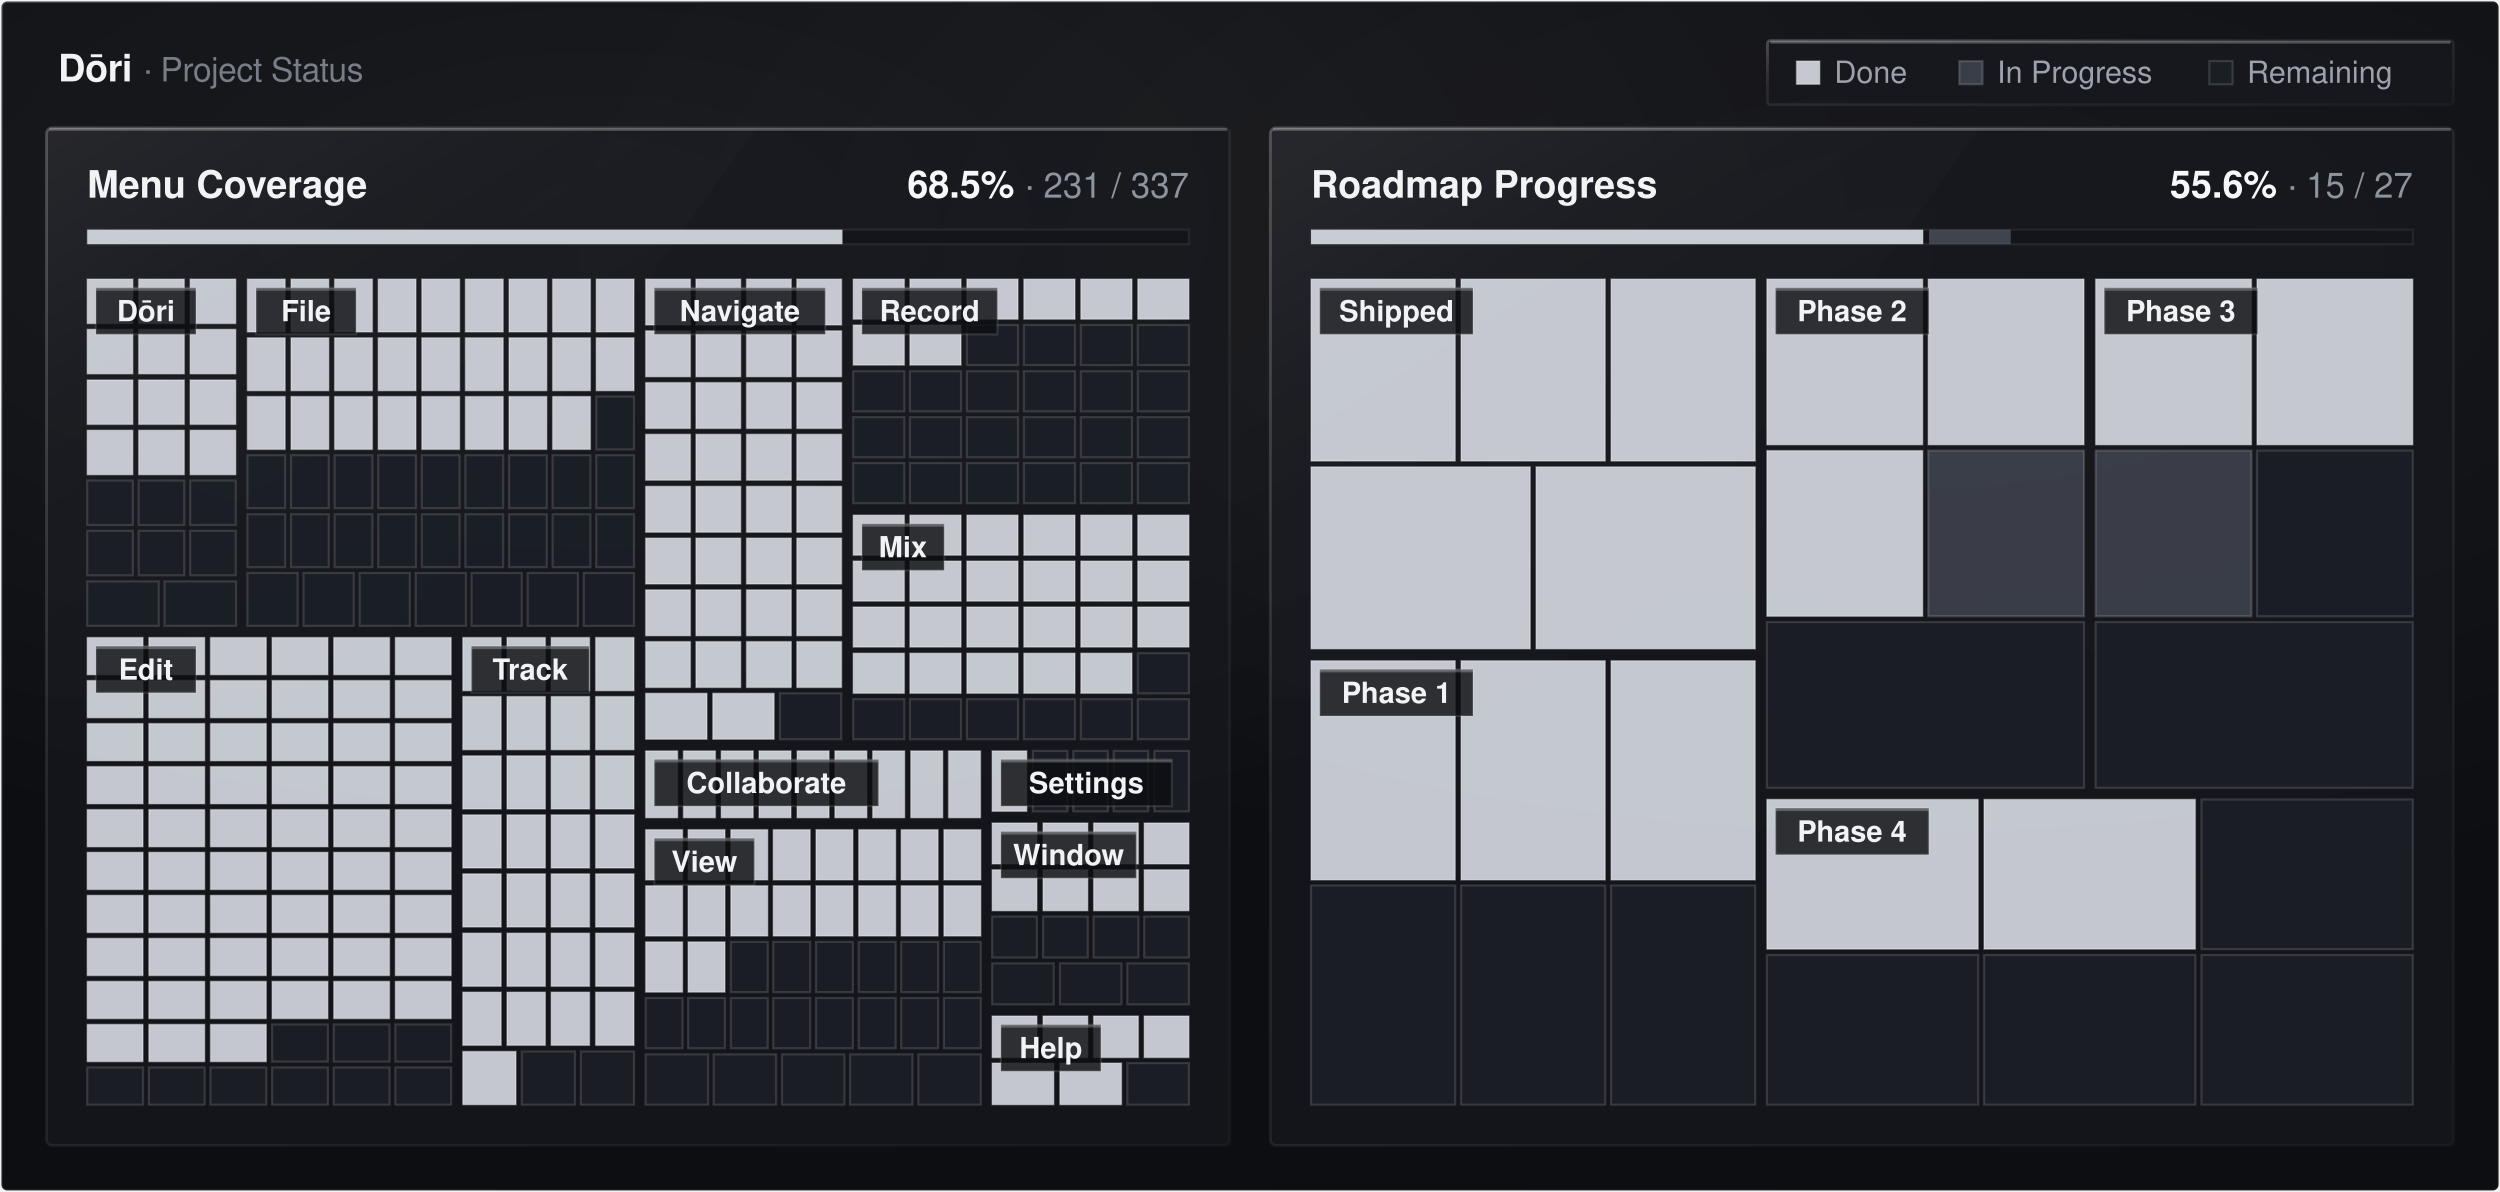
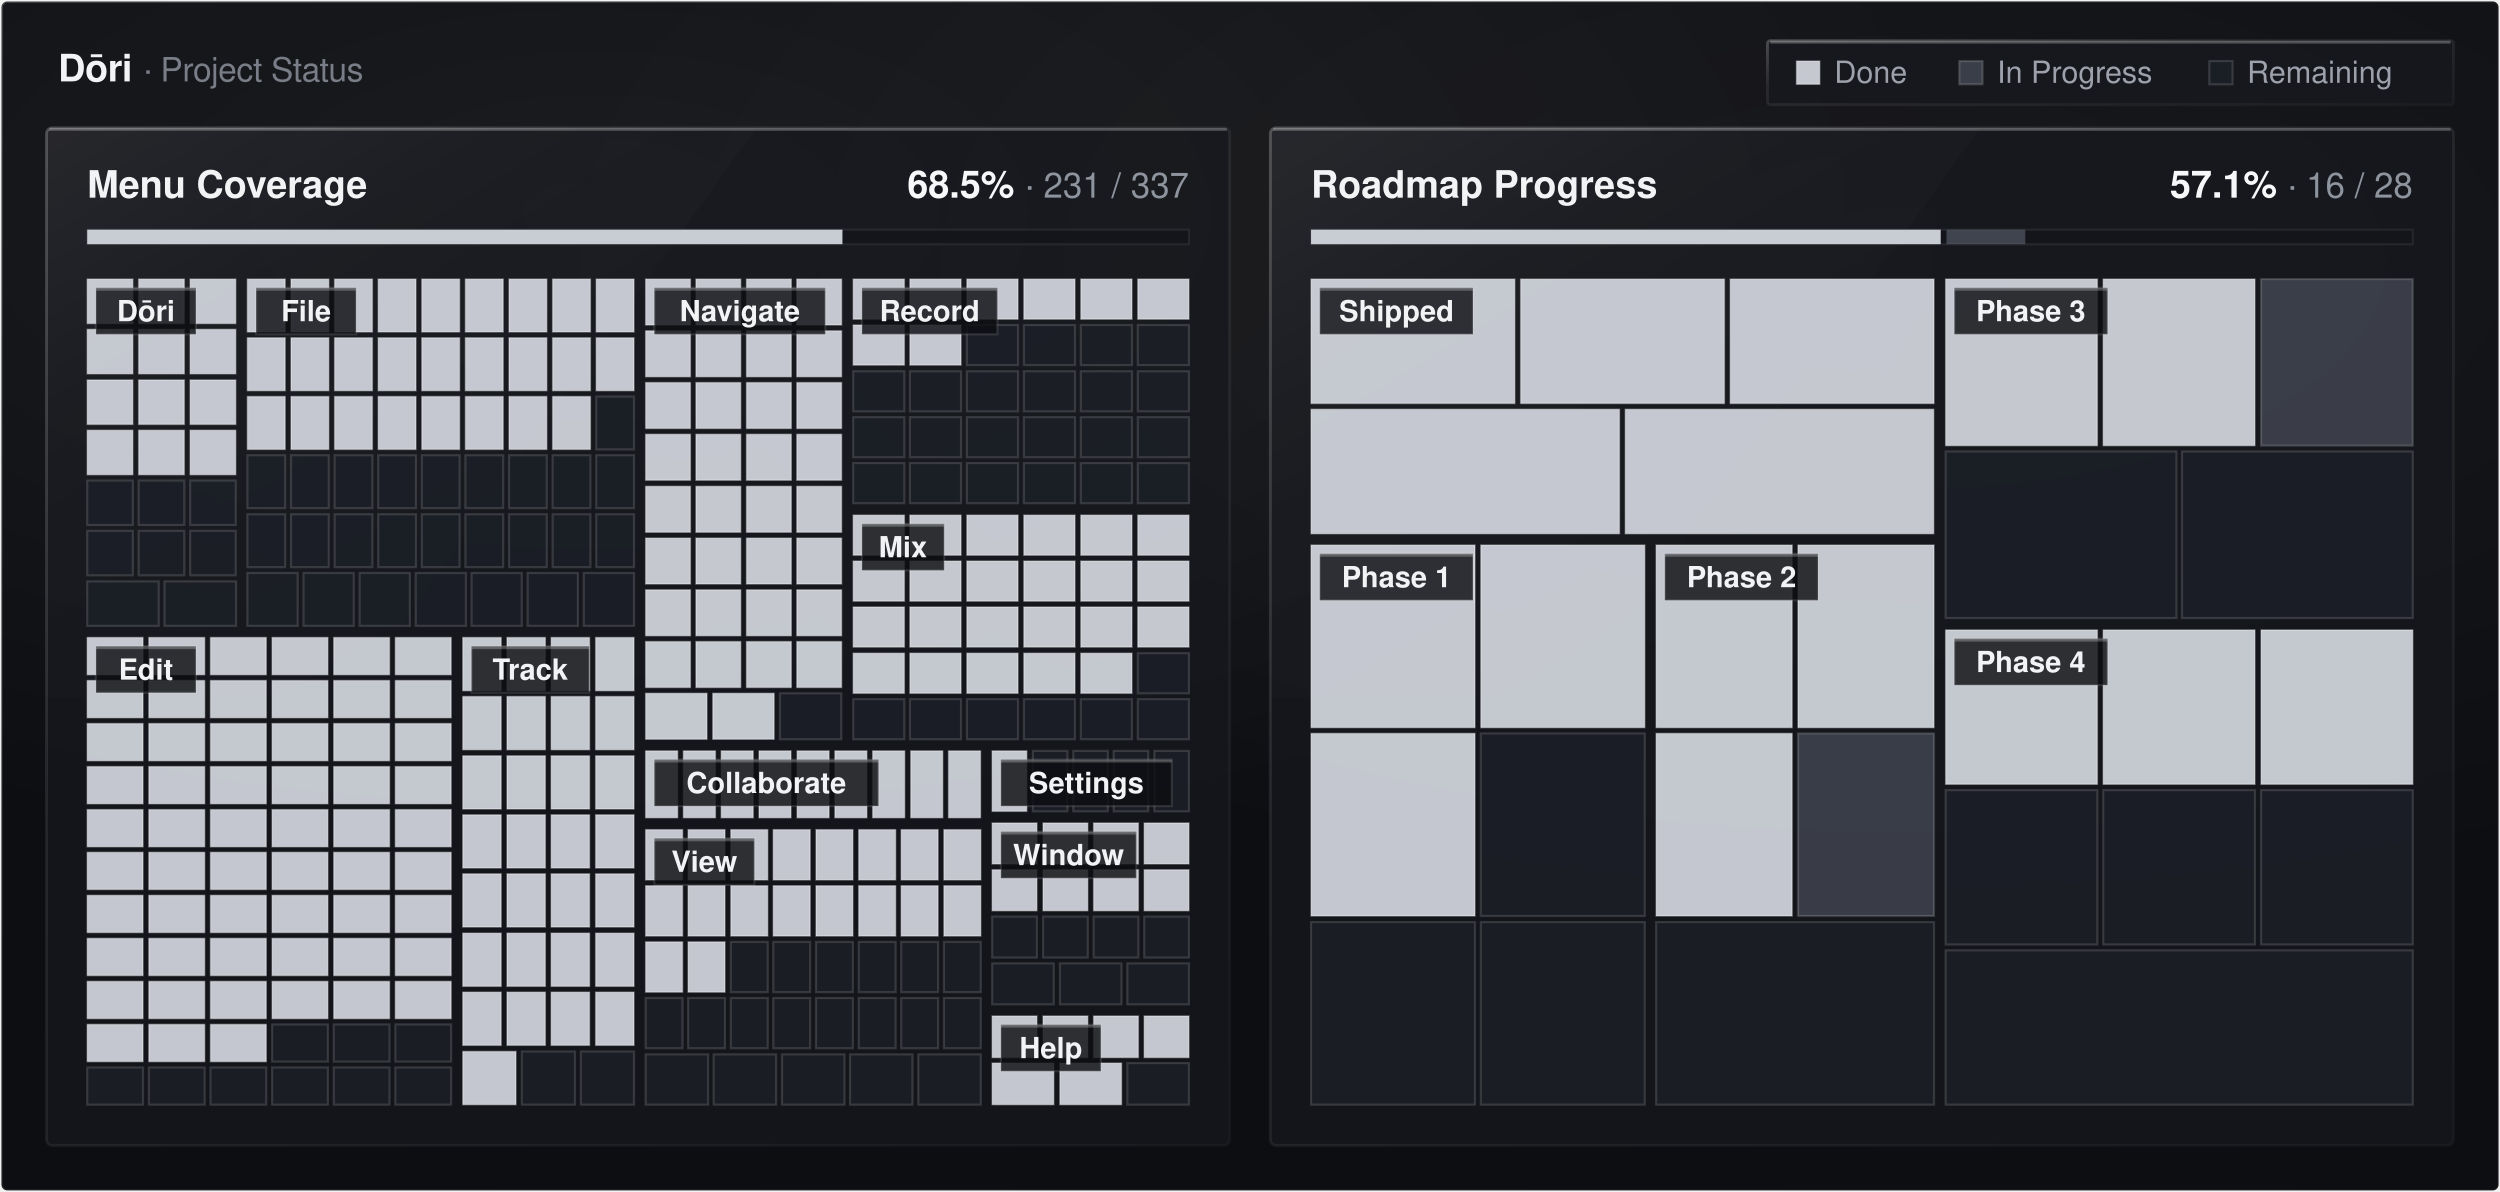
- <svg xmlns="http://www.w3.org/2000/svg" viewBox="0 0 860 410" width="860" height="410" role="img" aria-label="Dōri Project Status: Menu Coverage 68.5% (231/337) and Roadmap Progress 55.6% (15/27)">
+ <svg xmlns="http://www.w3.org/2000/svg" viewBox="0 0 860 410" width="860" height="410" role="img" aria-label="Dōri Project Status: Menu Coverage 68.5% (231/337) and Roadmap Progress 57.1% (16/28)">
  <defs>
    <radialGradient id="ambientGlowLeft" cx="0.24" cy="0.18" r="0.55">
      <stop offset="0%" stop-color="#FFFFFF" stop-opacity="0.06" />
      <stop offset="100%" stop-color="#FFFFFF" stop-opacity="0" />
    </radialGradient>
    <radialGradient id="ambientGlowRight" cx="0.76" cy="0.22" r="0.55">
      <stop offset="0%" stop-color="#FFFFFF" stop-opacity="0.045" />
      <stop offset="100%" stop-color="#FFFFFF" stop-opacity="0" />
    </radialGradient>
    <linearGradient id="glassStroke" x1="0" y1="0" x2="1" y2="1">
      <stop offset="0%" stop-color="#FFFFFF" stop-opacity="0.22" />
      <stop offset="35%" stop-color="#FFFFFF" stop-opacity="0.08" />
      <stop offset="100%" stop-color="#FFFFFF" stop-opacity="0.03" />
    </linearGradient>
    <linearGradient id="glassSheen" x1="0" y1="0" x2="0.65" y2="0.85">
      <stop offset="0%" stop-color="#FFFFFF" stop-opacity="0.065" />
      <stop offset="45%" stop-color="#FFFFFF" stop-opacity="0.015" />
      <stop offset="100%" stop-color="#FFFFFF" stop-opacity="0" />
    </linearGradient>
    <clipPath id="leftPanelClip">
      <rect x="16" y="44" width="407" height="350" rx="2" />
    </clipPath>
    <clipPath id="rightPanelClip">
      <rect x="437" y="44" width="407" height="350" rx="2" />
    </clipPath>
  </defs>
  <style>
    text {
      font-family: -apple-system, BlinkMacSystemFont, "Segoe UI", Helvetica, Arial, sans-serif;
    }
    .brand {
      fill: #F2F3F5;
      font-size: 13px;
      font-weight: 700;
      letter-spacing: -0.01em;
    }
    .brand-sub {
      fill: #787D87;
      font-size: 11.5px;
      font-weight: 500;
    }
    .legend-bar {
      fill: #181A20;
      fill-opacity: 0.68;
      stroke: url(#glassStroke);
      stroke-width: 1;
    }
    .legend-text {
      fill: #9CA1AB;
      font-size: 10.5px;
      font-weight: 500;
    }
    .glass-panel {
      fill: #181A20;
      fill-opacity: 0.65;
      stroke: url(#glassStroke);
      stroke-width: 1;
    }
    .glass-rim-line {
      stroke: #FFFFFF;
      stroke-opacity: 0.24;
      stroke-width: 1;
    }
    .panel-title {
      fill: #F2F3F5;
      font-size: 13px;
      font-weight: 700;
    }
    .stat-pct {
      fill: #F7F8FA;
      font-size: 13px;
      font-weight: 700;
      font-variant-numeric: tabular-nums;
    }
    .stat-frac {
      fill: #8E949E;
      font-size: 12px;
      font-weight: 500;
      font-variant-numeric: tabular-nums;
    }
    .tile-done {
      fill: #DCE0E7;
      fill-opacity: 0.88;
      stroke: #FFFFFF;
      stroke-opacity: 0.35;
      stroke-width: 0.5;
    }
    .tile-prog {
      fill: #6C7483;
      fill-opacity: 0.42;
      stroke: #FFFFFF;
      stroke-opacity: 0.16;
      stroke-width: 0.75;
    }
    .tile-rem {
      fill: #1C2029;
      fill-opacity: 0.72;
      stroke: #FFFFFF;
      stroke-opacity: 0.14;
      stroke-width: 0.75;
    }
    .cat-tag {
      fill: #0D0E12;
      fill-opacity: 0.82;
      stroke: #FFFFFF;
      stroke-opacity: 0.12;
      stroke-width: 0.75;
    }
    .cat-label {
      fill: #F2F3F5;
      font-size: 10px;
      font-weight: 600;
    }
  </style>
  <rect x="0.5" y="0.5" width="859" height="409" rx="2" fill="#0D0E12" stroke="url(#glassStroke)" stroke-width="1" />
  <rect x="1" y="1" width="858" height="408" fill="url(#ambientGlowLeft)" />
  <rect x="1" y="1" width="858" height="408" fill="url(#ambientGlowRight)" />
  <text x="20" y="28" class="brand">Dōri <tspan class="brand-sub">· Project Status</tspan>
  </text>
  <g transform="translate(608, 14)">
    <rect x="0" y="0" width="236" height="22" rx="1" class="legend-bar" />
    <line x1="1" y1="0.5" x2="235" y2="0.5" class="glass-rim-line" />
    <rect x="10" y="7" width="8" height="8" class="tile-done" />
    <text x="23" y="14.5" class="legend-text">Done</text>
    <rect x="66" y="7" width="8" height="8" class="tile-prog" />
    <text x="79" y="14.5" class="legend-text">In Progress</text>
    <rect x="152" y="7" width="8" height="8" class="tile-rem" />
    <text x="165" y="14.5" class="legend-text">Remaining</text>
  </g>
  <rect x="16" y="44" width="407" height="350" rx="2" class="glass-panel" />
  <polygon points="16,44 260,44 120,240 16,240" fill="url(#glassSheen)" clip-path="url(#leftPanelClip)" />
  <line x1="17" y1="44.5" x2="422" y2="44.5" class="glass-rim-line" />
  <text x="30" y="68" class="panel-title">Menu Coverage</text>
  <text x="409" y="68" text-anchor="end">
    <tspan class="stat-pct">68.5%</tspan>
    <tspan class="stat-frac"> · 231 / 337</tspan>
  </text>
  <rect x="30" y="79" width="379" height="5" fill="#13151A" fill-opacity="0.8" stroke="#FFFFFF" stroke-opacity="0.07" stroke-width="0.75" />
  <rect x="30" y="79" width="259.8" height="5" fill="#DCE0E7" fill-opacity="0.9" />
  <rect x="291.8" y="79" width="0.0" height="5" fill="#6C7483" fill-opacity="0.5" />
  <g id="menu-treemap">
    <g>
      <rect x="30.0" y="96.0" width="15.7" height="15.3" class="tile-done" />
      <rect x="47.7" y="96.0" width="15.7" height="15.3" class="tile-done" />
      <rect x="65.4" y="96.0" width="15.7" height="15.3" class="tile-done" />
      <rect x="30.0" y="113.3" width="15.7" height="15.3" class="tile-done" />
      <rect x="47.7" y="113.3" width="15.7" height="15.3" class="tile-done" />
      <rect x="65.4" y="113.3" width="15.7" height="15.3" class="tile-done" />
      <rect x="30.0" y="130.7" width="15.7" height="15.3" class="tile-done" />
      <rect x="47.7" y="130.7" width="15.7" height="15.3" class="tile-done" />
      <rect x="65.4" y="130.7" width="15.7" height="15.3" class="tile-done" />
      <rect x="30.0" y="148.0" width="15.7" height="15.3" class="tile-done" />
      <rect x="47.7" y="148.0" width="15.7" height="15.3" class="tile-done" />
      <rect x="65.4" y="148.0" width="15.7" height="15.3" class="tile-done" />
      <rect x="30.0" y="165.3" width="15.7" height="15.3" class="tile-rem" />
      <rect x="47.7" y="165.3" width="15.7" height="15.3" class="tile-rem" />
      <rect x="65.4" y="165.3" width="15.7" height="15.3" class="tile-rem" />
      <rect x="30.0" y="182.6" width="15.7" height="15.3" class="tile-rem" />
      <rect x="47.7" y="182.6" width="15.7" height="15.3" class="tile-rem" />
      <rect x="65.4" y="182.6" width="15.7" height="15.3" class="tile-rem" />
      <rect x="30.0" y="200.0" width="24.6" height="15.3" class="tile-rem" />
      <rect x="56.6" y="200.0" width="24.6" height="15.3" class="tile-rem" />
      <rect x="33" y="99" width="34.4" height="16" class="cat-tag" />
      <line x1="33" y1="99.5" x2="67.4" y2="99.5" class="glass-rim-line" />
      <text x="50.2" y="110.5" text-anchor="middle" class="cat-label">Dōri</text>
    </g>
    <g>
      <rect x="85.1" y="96.0" width="13.0" height="18.2" class="tile-done" />
      <rect x="100.1" y="96.0" width="13.0" height="18.2" class="tile-done" />
      <rect x="115.1" y="96.0" width="13.0" height="18.2" class="tile-done" />
      <rect x="130.1" y="96.0" width="13.0" height="18.2" class="tile-done" />
      <rect x="145.1" y="96.0" width="13.0" height="18.2" class="tile-done" />
      <rect x="160.1" y="96.0" width="13.0" height="18.2" class="tile-done" />
      <rect x="175.1" y="96.0" width="13.0" height="18.2" class="tile-done" />
      <rect x="190.1" y="96.0" width="13.0" height="18.2" class="tile-done" />
      <rect x="205.1" y="96.0" width="13.0" height="18.2" class="tile-done" />
      <rect x="85.1" y="116.2" width="13.0" height="18.2" class="tile-done" />
      <rect x="100.1" y="116.2" width="13.0" height="18.2" class="tile-done" />
      <rect x="115.1" y="116.2" width="13.0" height="18.2" class="tile-done" />
      <rect x="130.1" y="116.2" width="13.0" height="18.2" class="tile-done" />
      <rect x="145.1" y="116.2" width="13.0" height="18.2" class="tile-done" />
      <rect x="160.1" y="116.2" width="13.0" height="18.2" class="tile-done" />
      <rect x="175.1" y="116.2" width="13.0" height="18.2" class="tile-done" />
      <rect x="190.1" y="116.2" width="13.0" height="18.2" class="tile-done" />
      <rect x="205.1" y="116.2" width="13.0" height="18.2" class="tile-done" />
      <rect x="85.1" y="136.4" width="13.0" height="18.2" class="tile-done" />
      <rect x="100.1" y="136.4" width="13.0" height="18.2" class="tile-done" />
      <rect x="115.1" y="136.4" width="13.0" height="18.2" class="tile-done" />
      <rect x="130.1" y="136.4" width="13.0" height="18.2" class="tile-done" />
      <rect x="145.1" y="136.4" width="13.0" height="18.2" class="tile-done" />
      <rect x="160.1" y="136.4" width="13.0" height="18.2" class="tile-done" />
      <rect x="175.1" y="136.4" width="13.0" height="18.2" class="tile-done" />
      <rect x="190.1" y="136.4" width="13.0" height="18.2" class="tile-done" />
      <rect x="205.1" y="136.4" width="13.0" height="18.2" class="tile-rem" />
      <rect x="85.1" y="156.6" width="13.0" height="18.2" class="tile-rem" />
      <rect x="100.1" y="156.6" width="13.0" height="18.2" class="tile-rem" />
      <rect x="115.1" y="156.6" width="13.0" height="18.2" class="tile-rem" />
      <rect x="130.1" y="156.6" width="13.0" height="18.2" class="tile-rem" />
      <rect x="145.1" y="156.6" width="13.0" height="18.2" class="tile-rem" />
      <rect x="160.1" y="156.6" width="13.0" height="18.2" class="tile-rem" />
      <rect x="175.1" y="156.6" width="13.0" height="18.2" class="tile-rem" />
      <rect x="190.1" y="156.6" width="13.0" height="18.2" class="tile-rem" />
      <rect x="205.1" y="156.6" width="13.0" height="18.2" class="tile-rem" />
      <rect x="85.1" y="176.9" width="13.0" height="18.2" class="tile-rem" />
      <rect x="100.1" y="176.9" width="13.0" height="18.2" class="tile-rem" />
      <rect x="115.1" y="176.9" width="13.0" height="18.2" class="tile-rem" />
      <rect x="130.1" y="176.9" width="13.0" height="18.2" class="tile-rem" />
      <rect x="145.1" y="176.9" width="13.0" height="18.2" class="tile-rem" />
      <rect x="160.1" y="176.9" width="13.0" height="18.2" class="tile-rem" />
      <rect x="175.1" y="176.9" width="13.0" height="18.2" class="tile-rem" />
      <rect x="190.1" y="176.9" width="13.0" height="18.2" class="tile-rem" />
      <rect x="205.1" y="176.9" width="13.0" height="18.2" class="tile-rem" />
      <rect x="85.1" y="197.1" width="17.3" height="18.2" class="tile-rem" />
      <rect x="104.4" y="197.1" width="17.3" height="18.2" class="tile-rem" />
      <rect x="123.7" y="197.1" width="17.3" height="18.2" class="tile-rem" />
      <rect x="143.0" y="197.1" width="17.3" height="18.2" class="tile-rem" />
      <rect x="162.2" y="197.1" width="17.3" height="18.2" class="tile-rem" />
      <rect x="181.5" y="197.1" width="17.3" height="18.2" class="tile-rem" />
      <rect x="200.8" y="197.1" width="17.3" height="18.2" class="tile-rem" />
      <rect x="88.1" y="99" width="34.4" height="16" class="cat-tag" />
      <line x1="88.1" y1="99.5" x2="122.5" y2="99.5" class="glass-rim-line" />
      <text x="105.3" y="110.5" text-anchor="middle" class="cat-label">File</text>
    </g>
    <g>
      <rect x="30.0" y="219.3" width="19.2" height="12.8" class="tile-done" />
      <rect x="51.2" y="219.3" width="19.2" height="12.8" class="tile-done" />
      <rect x="72.4" y="219.3" width="19.2" height="12.8" class="tile-done" />
      <rect x="93.6" y="219.3" width="19.2" height="12.8" class="tile-done" />
      <rect x="114.8" y="219.3" width="19.2" height="12.8" class="tile-done" />
      <rect x="136.0" y="219.3" width="19.2" height="12.8" class="tile-done" />
      <rect x="30.0" y="234.1" width="19.2" height="12.8" class="tile-done" />
      <rect x="51.2" y="234.1" width="19.2" height="12.8" class="tile-done" />
      <rect x="72.4" y="234.1" width="19.2" height="12.8" class="tile-done" />
      <rect x="93.6" y="234.1" width="19.2" height="12.8" class="tile-done" />
      <rect x="114.8" y="234.1" width="19.2" height="12.8" class="tile-done" />
      <rect x="136.0" y="234.1" width="19.2" height="12.8" class="tile-done" />
      <rect x="30.0" y="248.9" width="19.2" height="12.8" class="tile-done" />
      <rect x="51.2" y="248.9" width="19.2" height="12.8" class="tile-done" />
      <rect x="72.4" y="248.9" width="19.2" height="12.8" class="tile-done" />
      <rect x="93.6" y="248.9" width="19.2" height="12.8" class="tile-done" />
      <rect x="114.8" y="248.9" width="19.2" height="12.8" class="tile-done" />
      <rect x="136.0" y="248.9" width="19.2" height="12.8" class="tile-done" />
      <rect x="30.0" y="263.7" width="19.2" height="12.8" class="tile-done" />
      <rect x="51.2" y="263.7" width="19.2" height="12.8" class="tile-done" />
      <rect x="72.4" y="263.7" width="19.2" height="12.8" class="tile-done" />
      <rect x="93.6" y="263.7" width="19.2" height="12.8" class="tile-done" />
      <rect x="114.8" y="263.7" width="19.2" height="12.8" class="tile-done" />
      <rect x="136.0" y="263.7" width="19.2" height="12.8" class="tile-done" />
      <rect x="30.0" y="278.5" width="19.2" height="12.8" class="tile-done" />
      <rect x="51.2" y="278.5" width="19.2" height="12.8" class="tile-done" />
      <rect x="72.4" y="278.5" width="19.2" height="12.8" class="tile-done" />
      <rect x="93.6" y="278.5" width="19.2" height="12.8" class="tile-done" />
      <rect x="114.8" y="278.5" width="19.2" height="12.8" class="tile-done" />
      <rect x="136.0" y="278.5" width="19.2" height="12.8" class="tile-done" />
      <rect x="30.0" y="293.2" width="19.2" height="12.8" class="tile-done" />
      <rect x="51.2" y="293.2" width="19.2" height="12.8" class="tile-done" />
      <rect x="72.4" y="293.2" width="19.2" height="12.8" class="tile-done" />
      <rect x="93.6" y="293.2" width="19.2" height="12.8" class="tile-done" />
      <rect x="114.8" y="293.2" width="19.2" height="12.8" class="tile-done" />
      <rect x="136.0" y="293.2" width="19.2" height="12.8" class="tile-done" />
      <rect x="30.0" y="308.0" width="19.2" height="12.8" class="tile-done" />
      <rect x="51.2" y="308.0" width="19.2" height="12.8" class="tile-done" />
      <rect x="72.4" y="308.0" width="19.2" height="12.8" class="tile-done" />
      <rect x="93.6" y="308.0" width="19.2" height="12.8" class="tile-done" />
      <rect x="114.8" y="308.0" width="19.2" height="12.8" class="tile-done" />
      <rect x="136.0" y="308.0" width="19.2" height="12.8" class="tile-done" />
      <rect x="30.0" y="322.8" width="19.2" height="12.8" class="tile-done" />
      <rect x="51.2" y="322.8" width="19.2" height="12.8" class="tile-done" />
      <rect x="72.4" y="322.8" width="19.2" height="12.8" class="tile-done" />
      <rect x="93.6" y="322.8" width="19.2" height="12.8" class="tile-done" />
      <rect x="114.8" y="322.8" width="19.2" height="12.8" class="tile-done" />
      <rect x="136.0" y="322.8" width="19.2" height="12.8" class="tile-done" />
      <rect x="30.0" y="337.6" width="19.2" height="12.8" class="tile-done" />
      <rect x="51.2" y="337.6" width="19.2" height="12.8" class="tile-done" />
      <rect x="72.4" y="337.6" width="19.2" height="12.8" class="tile-done" />
      <rect x="93.6" y="337.6" width="19.2" height="12.8" class="tile-done" />
      <rect x="114.8" y="337.6" width="19.2" height="12.8" class="tile-done" />
      <rect x="136.0" y="337.6" width="19.2" height="12.8" class="tile-done" />
      <rect x="30.0" y="352.4" width="19.2" height="12.8" class="tile-done" />
      <rect x="51.2" y="352.4" width="19.2" height="12.8" class="tile-done" />
      <rect x="72.4" y="352.4" width="19.2" height="12.8" class="tile-done" />
      <rect x="93.6" y="352.4" width="19.2" height="12.8" class="tile-rem" />
      <rect x="114.8" y="352.4" width="19.2" height="12.8" class="tile-rem" />
      <rect x="136.0" y="352.4" width="19.2" height="12.8" class="tile-rem" />
      <rect x="30.0" y="367.2" width="19.2" height="12.8" class="tile-rem" />
      <rect x="51.2" y="367.2" width="19.2" height="12.8" class="tile-rem" />
      <rect x="72.4" y="367.2" width="19.2" height="12.8" class="tile-rem" />
      <rect x="93.6" y="367.2" width="19.2" height="12.8" class="tile-rem" />
      <rect x="114.8" y="367.2" width="19.2" height="12.8" class="tile-rem" />
      <rect x="136.0" y="367.2" width="19.2" height="12.8" class="tile-rem" />
      <rect x="33" y="222.3" width="34.4" height="16" class="cat-tag" />
      <line x1="33" y1="222.8" x2="67.4" y2="222.8" class="glass-rim-line" />
      <text x="50.2" y="233.8" text-anchor="middle" class="cat-label">Edit</text>
    </g>
    <g>
      <rect x="159.2" y="219.3" width="13.2" height="18.3" class="tile-done" />
      <rect x="174.4" y="219.3" width="13.2" height="18.3" class="tile-done" />
      <rect x="189.6" y="219.3" width="13.2" height="18.3" class="tile-done" />
      <rect x="204.9" y="219.3" width="13.2" height="18.3" class="tile-done" />
      <rect x="159.2" y="239.6" width="13.2" height="18.3" class="tile-done" />
      <rect x="174.4" y="239.6" width="13.2" height="18.3" class="tile-done" />
      <rect x="189.6" y="239.6" width="13.2" height="18.3" class="tile-done" />
      <rect x="204.9" y="239.6" width="13.2" height="18.3" class="tile-done" />
      <rect x="159.2" y="260.0" width="13.2" height="18.3" class="tile-done" />
      <rect x="174.4" y="260.0" width="13.2" height="18.3" class="tile-done" />
      <rect x="189.6" y="260.0" width="13.2" height="18.3" class="tile-done" />
      <rect x="204.9" y="260.0" width="13.2" height="18.3" class="tile-done" />
      <rect x="159.2" y="280.3" width="13.2" height="18.3" class="tile-done" />
      <rect x="174.4" y="280.3" width="13.2" height="18.3" class="tile-done" />
      <rect x="189.6" y="280.3" width="13.2" height="18.3" class="tile-done" />
      <rect x="204.9" y="280.3" width="13.2" height="18.3" class="tile-done" />
      <rect x="159.2" y="300.6" width="13.2" height="18.3" class="tile-done" />
      <rect x="174.4" y="300.6" width="13.2" height="18.3" class="tile-done" />
      <rect x="189.6" y="300.6" width="13.2" height="18.3" class="tile-done" />
      <rect x="204.9" y="300.6" width="13.2" height="18.3" class="tile-done" />
      <rect x="159.2" y="321.0" width="13.2" height="18.3" class="tile-done" />
      <rect x="174.4" y="321.0" width="13.2" height="18.3" class="tile-done" />
      <rect x="189.6" y="321.0" width="13.2" height="18.3" class="tile-done" />
      <rect x="204.9" y="321.0" width="13.2" height="18.3" class="tile-done" />
      <rect x="159.2" y="341.3" width="13.2" height="18.3" class="tile-done" />
      <rect x="174.4" y="341.3" width="13.2" height="18.3" class="tile-done" />
      <rect x="189.6" y="341.3" width="13.2" height="18.3" class="tile-done" />
      <rect x="204.9" y="341.3" width="13.2" height="18.3" class="tile-done" />
      <rect x="159.2" y="361.7" width="18.3" height="18.3" class="tile-done" />
      <rect x="179.5" y="361.7" width="18.3" height="18.3" class="tile-rem" />
      <rect x="199.8" y="361.7" width="18.3" height="18.3" class="tile-rem" />
      <rect x="162.2" y="222.3" width="40.5" height="16" class="cat-tag" />
      <line x1="162.2" y1="222.8" x2="202.7" y2="222.8" class="glass-rim-line" />
      <text x="182.4" y="233.8" text-anchor="middle" class="cat-label">Track</text>
    </g>
    <g>
      <rect x="222.1" y="96.0" width="15.4" height="15.8" class="tile-done" />
      <rect x="239.4" y="96.0" width="15.4" height="15.8" class="tile-done" />
      <rect x="256.8" y="96.0" width="15.4" height="15.8" class="tile-done" />
      <rect x="274.1" y="96.0" width="15.4" height="15.8" class="tile-done" />
      <rect x="222.1" y="113.8" width="15.4" height="15.8" class="tile-done" />
      <rect x="239.4" y="113.8" width="15.4" height="15.8" class="tile-done" />
      <rect x="256.8" y="113.8" width="15.4" height="15.8" class="tile-done" />
      <rect x="274.1" y="113.8" width="15.4" height="15.8" class="tile-done" />
      <rect x="222.1" y="131.6" width="15.4" height="15.8" class="tile-done" />
      <rect x="239.4" y="131.6" width="15.4" height="15.8" class="tile-done" />
      <rect x="256.8" y="131.6" width="15.4" height="15.8" class="tile-done" />
      <rect x="274.1" y="131.6" width="15.4" height="15.8" class="tile-done" />
      <rect x="222.1" y="149.4" width="15.4" height="15.8" class="tile-done" />
      <rect x="239.4" y="149.4" width="15.4" height="15.8" class="tile-done" />
      <rect x="256.8" y="149.4" width="15.4" height="15.8" class="tile-done" />
      <rect x="274.1" y="149.4" width="15.4" height="15.8" class="tile-done" />
      <rect x="222.1" y="167.3" width="15.4" height="15.8" class="tile-done" />
      <rect x="239.4" y="167.3" width="15.4" height="15.8" class="tile-done" />
      <rect x="256.8" y="167.3" width="15.4" height="15.8" class="tile-done" />
      <rect x="274.1" y="167.3" width="15.4" height="15.8" class="tile-done" />
      <rect x="222.1" y="185.1" width="15.4" height="15.8" class="tile-done" />
      <rect x="239.4" y="185.1" width="15.4" height="15.8" class="tile-done" />
      <rect x="256.8" y="185.1" width="15.4" height="15.8" class="tile-done" />
      <rect x="274.1" y="185.1" width="15.4" height="15.8" class="tile-done" />
      <rect x="222.1" y="202.9" width="15.4" height="15.8" class="tile-done" />
      <rect x="239.4" y="202.9" width="15.4" height="15.8" class="tile-done" />
      <rect x="256.8" y="202.9" width="15.4" height="15.8" class="tile-done" />
      <rect x="274.1" y="202.9" width="15.4" height="15.8" class="tile-done" />
      <rect x="222.1" y="220.7" width="15.4" height="15.8" class="tile-done" />
      <rect x="239.4" y="220.7" width="15.4" height="15.8" class="tile-done" />
      <rect x="256.8" y="220.7" width="15.4" height="15.8" class="tile-done" />
      <rect x="274.1" y="220.7" width="15.4" height="15.8" class="tile-done" />
      <rect x="222.1" y="238.5" width="21.1" height="15.8" class="tile-done" />
      <rect x="245.2" y="238.5" width="21.1" height="15.8" class="tile-done" />
      <rect x="268.3" y="238.5" width="21.1" height="15.8" class="tile-rem" />
      <rect x="225.1" y="99" width="58.8" height="16" class="cat-tag" />
      <line x1="225.1" y1="99.5" x2="283.9" y2="99.5" class="glass-rim-line" />
      <text x="254.5" y="110.5" text-anchor="middle" class="cat-label">Navigate</text>
    </g>
    <g>
      <rect x="293.5" y="96.0" width="17.6" height="13.8" class="tile-done" />
      <rect x="313.0" y="96.0" width="17.6" height="13.8" class="tile-done" />
      <rect x="332.6" y="96.0" width="17.6" height="13.8" class="tile-done" />
      <rect x="352.2" y="96.0" width="17.6" height="13.8" class="tile-done" />
      <rect x="371.8" y="96.0" width="17.6" height="13.8" class="tile-done" />
      <rect x="391.4" y="96.0" width="17.6" height="13.8" class="tile-done" />
      <rect x="293.5" y="111.8" width="17.6" height="13.8" class="tile-done" />
      <rect x="313.0" y="111.8" width="17.6" height="13.8" class="tile-done" />
      <rect x="332.6" y="111.8" width="17.6" height="13.8" class="tile-rem" />
      <rect x="352.2" y="111.8" width="17.6" height="13.8" class="tile-rem" />
      <rect x="371.8" y="111.8" width="17.6" height="13.8" class="tile-rem" />
      <rect x="391.4" y="111.8" width="17.6" height="13.8" class="tile-rem" />
      <rect x="293.5" y="127.7" width="17.6" height="13.8" class="tile-rem" />
      <rect x="313.0" y="127.7" width="17.6" height="13.8" class="tile-rem" />
      <rect x="332.6" y="127.7" width="17.6" height="13.8" class="tile-rem" />
      <rect x="352.2" y="127.7" width="17.6" height="13.8" class="tile-rem" />
      <rect x="371.8" y="127.7" width="17.6" height="13.8" class="tile-rem" />
      <rect x="391.4" y="127.7" width="17.6" height="13.8" class="tile-rem" />
      <rect x="293.5" y="143.5" width="17.6" height="13.8" class="tile-rem" />
      <rect x="313.0" y="143.5" width="17.6" height="13.8" class="tile-rem" />
      <rect x="332.6" y="143.5" width="17.6" height="13.8" class="tile-rem" />
      <rect x="352.2" y="143.5" width="17.6" height="13.8" class="tile-rem" />
      <rect x="371.8" y="143.5" width="17.6" height="13.8" class="tile-rem" />
      <rect x="391.4" y="143.5" width="17.6" height="13.8" class="tile-rem" />
      <rect x="293.5" y="159.3" width="17.6" height="13.8" class="tile-rem" />
      <rect x="313.0" y="159.3" width="17.6" height="13.8" class="tile-rem" />
      <rect x="332.6" y="159.3" width="17.6" height="13.8" class="tile-rem" />
      <rect x="352.2" y="159.3" width="17.6" height="13.8" class="tile-rem" />
      <rect x="371.8" y="159.3" width="17.6" height="13.8" class="tile-rem" />
      <rect x="391.4" y="159.3" width="17.6" height="13.8" class="tile-rem" />
      <rect x="296.5" y="99" width="46.6" height="16" class="cat-tag" />
      <line x1="296.5" y1="99.5" x2="343.1" y2="99.5" class="glass-rim-line" />
      <text x="319.8" y="110.5" text-anchor="middle" class="cat-label">Record</text>
    </g>
    <g>
      <rect x="293.5" y="177.2" width="17.6" height="13.8" class="tile-done" />
      <rect x="313.0" y="177.2" width="17.6" height="13.8" class="tile-done" />
      <rect x="332.6" y="177.2" width="17.6" height="13.8" class="tile-done" />
      <rect x="352.2" y="177.2" width="17.6" height="13.8" class="tile-done" />
      <rect x="371.8" y="177.2" width="17.6" height="13.8" class="tile-done" />
      <rect x="391.4" y="177.2" width="17.6" height="13.8" class="tile-done" />
      <rect x="293.5" y="193.0" width="17.6" height="13.8" class="tile-done" />
      <rect x="313.0" y="193.0" width="17.6" height="13.8" class="tile-done" />
      <rect x="332.6" y="193.0" width="17.6" height="13.8" class="tile-done" />
      <rect x="352.2" y="193.0" width="17.6" height="13.8" class="tile-done" />
      <rect x="371.8" y="193.0" width="17.6" height="13.8" class="tile-done" />
      <rect x="391.4" y="193.0" width="17.6" height="13.8" class="tile-done" />
      <rect x="293.5" y="208.8" width="17.6" height="13.8" class="tile-done" />
      <rect x="313.0" y="208.8" width="17.6" height="13.8" class="tile-done" />
      <rect x="332.6" y="208.8" width="17.6" height="13.8" class="tile-done" />
      <rect x="352.2" y="208.8" width="17.6" height="13.8" class="tile-done" />
      <rect x="371.8" y="208.8" width="17.6" height="13.8" class="tile-done" />
      <rect x="391.4" y="208.8" width="17.6" height="13.8" class="tile-done" />
      <rect x="293.5" y="224.7" width="17.6" height="13.8" class="tile-done" />
      <rect x="313.0" y="224.7" width="17.6" height="13.8" class="tile-done" />
      <rect x="332.6" y="224.7" width="17.6" height="13.8" class="tile-done" />
      <rect x="352.2" y="224.7" width="17.6" height="13.8" class="tile-done" />
      <rect x="371.8" y="224.7" width="17.6" height="13.8" class="tile-done" />
      <rect x="391.4" y="224.7" width="17.6" height="13.8" class="tile-rem" />
      <rect x="293.5" y="240.5" width="17.6" height="13.8" class="tile-rem" />
      <rect x="313.0" y="240.5" width="17.6" height="13.8" class="tile-rem" />
      <rect x="332.6" y="240.5" width="17.6" height="13.8" class="tile-rem" />
      <rect x="352.2" y="240.5" width="17.6" height="13.8" class="tile-rem" />
      <rect x="371.8" y="240.5" width="17.6" height="13.8" class="tile-rem" />
      <rect x="391.4" y="240.5" width="17.6" height="13.8" class="tile-rem" />
      <rect x="296.5" y="180.2" width="28.3" height="16" class="cat-tag" />
      <line x1="296.5" y1="180.7" x2="324.8" y2="180.7" class="glass-rim-line" />
      <text x="310.6" y="191.7" text-anchor="middle" class="cat-label">Mix</text>
    </g>
    <g>
      <rect x="222.1" y="258.3" width="11.0" height="23.0" class="tile-done" />
      <rect x="235.1" y="258.3" width="11.0" height="23.0" class="tile-done" />
      <rect x="248.1" y="258.3" width="11.0" height="23.0" class="tile-done" />
      <rect x="261.1" y="258.3" width="11.0" height="23.0" class="tile-done" />
      <rect x="274.2" y="258.3" width="11.0" height="23.0" class="tile-done" />
      <rect x="287.2" y="258.3" width="11.0" height="23.0" class="tile-done" />
      <rect x="300.2" y="258.3" width="11.0" height="23.0" class="tile-done" />
      <rect x="313.3" y="258.3" width="11.0" height="23.0" class="tile-done" />
      <rect x="326.3" y="258.3" width="11.0" height="23.0" class="tile-done" />
      <rect x="225.1" y="261.3" width="77.1" height="16" class="cat-tag" />
      <line x1="225.1" y1="261.8" x2="302.2" y2="261.8" class="glass-rim-line" />
      <text x="263.6" y="272.8" text-anchor="middle" class="cat-label">Collaborate</text>
    </g>
    <g>
      <rect x="222.1" y="285.4" width="12.7" height="17.3" class="tile-done" />
      <rect x="236.7" y="285.4" width="12.7" height="17.3" class="tile-done" />
      <rect x="251.4" y="285.4" width="12.7" height="17.3" class="tile-done" />
      <rect x="266.0" y="285.4" width="12.7" height="17.3" class="tile-done" />
      <rect x="280.7" y="285.4" width="12.7" height="17.3" class="tile-done" />
      <rect x="295.4" y="285.4" width="12.7" height="17.3" class="tile-done" />
      <rect x="310.0" y="285.4" width="12.7" height="17.3" class="tile-done" />
      <rect x="324.7" y="285.4" width="12.7" height="17.3" class="tile-done" />
      <rect x="222.1" y="304.7" width="12.7" height="17.3" class="tile-done" />
      <rect x="236.7" y="304.7" width="12.7" height="17.3" class="tile-done" />
      <rect x="251.4" y="304.7" width="12.7" height="17.3" class="tile-done" />
      <rect x="266.0" y="304.7" width="12.7" height="17.3" class="tile-done" />
      <rect x="280.7" y="304.7" width="12.7" height="17.3" class="tile-done" />
      <rect x="295.4" y="304.7" width="12.7" height="17.3" class="tile-done" />
      <rect x="310.0" y="304.7" width="12.7" height="17.3" class="tile-done" />
      <rect x="324.7" y="304.7" width="12.7" height="17.3" class="tile-done" />
      <rect x="222.1" y="324.0" width="12.7" height="17.3" class="tile-done" />
      <rect x="236.7" y="324.0" width="12.7" height="17.3" class="tile-done" />
      <rect x="251.4" y="324.0" width="12.7" height="17.3" class="tile-rem" />
      <rect x="266.0" y="324.0" width="12.7" height="17.3" class="tile-rem" />
      <rect x="280.7" y="324.0" width="12.7" height="17.3" class="tile-rem" />
      <rect x="295.4" y="324.0" width="12.7" height="17.3" class="tile-rem" />
      <rect x="310.0" y="324.0" width="12.7" height="17.3" class="tile-rem" />
      <rect x="324.7" y="324.0" width="12.7" height="17.3" class="tile-rem" />
      <rect x="222.1" y="343.3" width="12.7" height="17.3" class="tile-rem" />
      <rect x="236.7" y="343.3" width="12.7" height="17.3" class="tile-rem" />
      <rect x="251.4" y="343.3" width="12.7" height="17.3" class="tile-rem" />
      <rect x="266.0" y="343.3" width="12.7" height="17.3" class="tile-rem" />
      <rect x="280.7" y="343.3" width="12.7" height="17.3" class="tile-rem" />
      <rect x="295.4" y="343.3" width="12.7" height="17.3" class="tile-rem" />
      <rect x="310.0" y="343.3" width="12.7" height="17.3" class="tile-rem" />
      <rect x="324.7" y="343.3" width="12.7" height="17.3" class="tile-rem" />
      <rect x="222.1" y="362.7" width="21.5" height="17.3" class="tile-rem" />
      <rect x="245.5" y="362.7" width="21.5" height="17.3" class="tile-rem" />
      <rect x="269.0" y="362.7" width="21.5" height="17.3" class="tile-rem" />
      <rect x="292.4" y="362.7" width="21.5" height="17.3" class="tile-rem" />
      <rect x="315.9" y="362.7" width="21.5" height="17.3" class="tile-rem" />
      <rect x="225.1" y="288.4" width="34.4" height="16" class="cat-tag" />
      <line x1="225.1" y1="288.9" x2="259.5" y2="288.9" class="glass-rim-line" />
      <text x="242.3" y="299.9" text-anchor="middle" class="cat-label">View</text>
    </g>
    <g>
      <rect x="341.3" y="258.3" width="11.9" height="20.8" class="tile-done" />
      <rect x="355.3" y="258.3" width="11.9" height="20.8" class="tile-rem" />
      <rect x="369.2" y="258.3" width="11.9" height="20.8" class="tile-rem" />
      <rect x="383.1" y="258.3" width="11.9" height="20.8" class="tile-rem" />
      <rect x="397.1" y="258.3" width="11.9" height="20.8" class="tile-rem" />
      <rect x="344.3" y="261.3" width="58.8" height="16" class="cat-tag" />
      <line x1="344.3" y1="261.8" x2="403.1" y2="261.8" class="glass-rim-line" />
      <text x="373.7" y="272.8" text-anchor="middle" class="cat-label">Settings</text>
    </g>
    <g>
      <rect x="341.3" y="283.1" width="15.4" height="14.1" class="tile-done" />
      <rect x="358.8" y="283.1" width="15.4" height="14.1" class="tile-done" />
      <rect x="376.2" y="283.1" width="15.4" height="14.1" class="tile-done" />
      <rect x="393.6" y="283.1" width="15.4" height="14.1" class="tile-done" />
      <rect x="341.3" y="299.2" width="15.4" height="14.1" class="tile-done" />
      <rect x="358.8" y="299.2" width="15.4" height="14.1" class="tile-done" />
      <rect x="376.2" y="299.2" width="15.4" height="14.1" class="tile-done" />
      <rect x="393.6" y="299.2" width="15.4" height="14.1" class="tile-done" />
      <rect x="341.3" y="315.3" width="15.4" height="14.1" class="tile-rem" />
      <rect x="358.8" y="315.3" width="15.4" height="14.1" class="tile-rem" />
      <rect x="376.2" y="315.3" width="15.4" height="14.1" class="tile-rem" />
      <rect x="393.6" y="315.3" width="15.4" height="14.1" class="tile-rem" />
      <rect x="341.3" y="331.4" width="21.2" height="14.1" class="tile-rem" />
      <rect x="364.6" y="331.4" width="21.2" height="14.1" class="tile-rem" />
      <rect x="387.8" y="331.4" width="21.2" height="14.1" class="tile-rem" />
      <rect x="344.3" y="286.1" width="46.6" height="16" class="cat-tag" />
      <line x1="344.3" y1="286.6" x2="390.9" y2="286.6" class="glass-rim-line" />
      <text x="367.6" y="297.6" text-anchor="middle" class="cat-label">Window</text>
    </g>
    <g>
      <rect x="341.3" y="349.5" width="15.4" height="14.3" class="tile-done" />
      <rect x="358.8" y="349.5" width="15.4" height="14.3" class="tile-done" />
      <rect x="376.2" y="349.5" width="15.4" height="14.3" class="tile-done" />
      <rect x="393.6" y="349.5" width="15.4" height="14.3" class="tile-done" />
      <rect x="341.3" y="365.7" width="21.2" height="14.3" class="tile-done" />
      <rect x="364.6" y="365.7" width="21.2" height="14.3" class="tile-done" />
      <rect x="387.8" y="365.7" width="21.2" height="14.3" class="tile-rem" />
      <rect x="344.3" y="352.5" width="34.4" height="16" class="cat-tag" />
      <line x1="344.3" y1="353.0" x2="378.7" y2="353.0" class="glass-rim-line" />
      <text x="361.5" y="364.0" text-anchor="middle" class="cat-label">Help</text>
    </g>
  </g>
  <rect x="437" y="44" width="407" height="350" rx="2" class="glass-panel" />
  <polygon points="437,44 681,44 541,240 437,240" fill="url(#glassSheen)" clip-path="url(#rightPanelClip)" />
  <line x1="438" y1="44.5" x2="843" y2="44.5" class="glass-rim-line" />
  <text x="451" y="68" class="panel-title">Roadmap Progress</text>
  <text x="830" y="68" text-anchor="end">
-     <tspan class="stat-pct">55.6%</tspan>
-     <tspan class="stat-frac"> · 15 / 27</tspan>
+     <tspan class="stat-pct">57.1%</tspan>
+     <tspan class="stat-frac"> · 16 / 28</tspan>
  </text>
  <rect x="451" y="79" width="379" height="5" fill="#13151A" fill-opacity="0.8" stroke="#FFFFFF" stroke-opacity="0.07" stroke-width="0.75" />
-   <rect x="451" y="79" width="210.6" height="5" fill="#DCE0E7" fill-opacity="0.9" />
-   <rect x="663.6" y="79" width="28.1" height="5" fill="#6C7483" fill-opacity="0.5" />
+   <rect x="451" y="79" width="216.6" height="5" fill="#DCE0E7" fill-opacity="0.9" />
+   <rect x="669.6" y="79" width="27.1" height="5" fill="#6C7483" fill-opacity="0.5" />
  <g id="roadmap-treemap">
    <g>
-       <rect x="451.0" y="96.0" width="49.6" height="62.6" class="tile-done" />
-       <rect x="502.6" y="96.0" width="49.6" height="62.6" class="tile-done" />
-       <rect x="554.2" y="96.0" width="49.6" height="62.6" class="tile-done" />
-       <rect x="451.0" y="160.6" width="75.4" height="62.6" class="tile-done" />
-       <rect x="528.4" y="160.6" width="75.4" height="62.6" class="tile-done" />
+       <rect x="451.0" y="96.0" width="70.1" height="42.8" class="tile-done" />
+       <rect x="523.1" y="96.0" width="70.1" height="42.8" class="tile-done" />
+       <rect x="595.2" y="96.0" width="70.1" height="42.8" class="tile-done" />
+       <rect x="451.0" y="140.8" width="106.1" height="42.8" class="tile-done" />
+       <rect x="559.1" y="140.8" width="106.1" height="42.8" class="tile-done" />
      <rect x="454" y="99" width="52.7" height="16" class="cat-tag" />
      <line x1="454" y1="99.5" x2="506.7" y2="99.5" class="glass-rim-line" />
      <text x="480.4" y="110.5" text-anchor="middle" class="cat-label">Shipped</text>
    </g>
    <g>
-       <rect x="451.0" y="227.3" width="49.6" height="75.4" class="tile-done" />
-       <rect x="502.6" y="227.3" width="49.6" height="75.4" class="tile-done" />
-       <rect x="554.2" y="227.3" width="49.6" height="75.4" class="tile-done" />
-       <rect x="451.0" y="304.6" width="49.6" height="75.4" class="tile-rem" />
-       <rect x="502.6" y="304.6" width="49.6" height="75.4" class="tile-rem" />
-       <rect x="554.2" y="304.6" width="49.6" height="75.4" class="tile-rem" />
-       <rect x="454" y="230.3" width="52.7" height="16" class="cat-tag" />
-       <line x1="454" y1="230.8" x2="506.7" y2="230.8" class="glass-rim-line" />
-       <text x="480.4" y="241.8" text-anchor="middle" class="cat-label">Phase 1</text>
-     </g>
-     <g>
-       <rect x="607.8" y="96.0" width="53.6" height="57.0" class="tile-done" />
-       <rect x="663.3" y="96.0" width="53.6" height="57.0" class="tile-done" />
-       <rect x="607.8" y="155.0" width="53.6" height="57.0" class="tile-done" />
-       <rect x="663.3" y="155.0" width="53.6" height="57.0" class="tile-prog" />
-       <rect x="607.8" y="214.0" width="109.1" height="57.0" class="tile-rem" />
-       <rect x="610.8" y="99" width="52.7" height="16" class="cat-tag" />
-       <line x1="610.8" y1="99.5" x2="663.5" y2="99.5" class="glass-rim-line" />
-       <text x="637.1" y="110.5" text-anchor="middle" class="cat-label">Phase 2</text>
-     </g>
-     <g>
-       <rect x="720.9" y="96.0" width="53.6" height="57.0" class="tile-done" />
-       <rect x="776.4" y="96.0" width="53.6" height="57.0" class="tile-done" />
-       <rect x="720.9" y="155.0" width="53.6" height="57.0" class="tile-prog" />
-       <rect x="776.4" y="155.0" width="53.6" height="57.0" class="tile-rem" />
-       <rect x="720.9" y="214.0" width="109.1" height="57.0" class="tile-rem" />
-       <rect x="723.9" y="99" width="52.7" height="16" class="cat-tag" />
-       <line x1="723.9" y1="99.5" x2="776.6" y2="99.5" class="glass-rim-line" />
-       <text x="750.2" y="110.5" text-anchor="middle" class="cat-label">Phase 3</text>
-     </g>
-     <g>
-       <rect x="607.8" y="275.0" width="72.7" height="51.5" class="tile-done" />
-       <rect x="682.5" y="275.0" width="72.7" height="51.5" class="tile-done" />
-       <rect x="757.3" y="275.0" width="72.7" height="51.5" class="tile-rem" />
-       <rect x="607.8" y="328.5" width="72.7" height="51.5" class="tile-rem" />
-       <rect x="682.5" y="328.5" width="72.7" height="51.5" class="tile-rem" />
-       <rect x="757.3" y="328.5" width="72.7" height="51.5" class="tile-rem" />
-       <rect x="610.8" y="278.0" width="52.7" height="16" class="cat-tag" />
-       <line x1="610.8" y1="278.5" x2="663.5" y2="278.5" class="glass-rim-line" />
-       <text x="637.1" y="289.5" text-anchor="middle" class="cat-label">Phase 4</text>
+       <rect x="451.0" y="187.5" width="56.4" height="62.8" class="tile-done" />
+       <rect x="509.4" y="187.5" width="56.4" height="62.8" class="tile-done" />
+       <rect x="451.0" y="252.3" width="56.4" height="62.8" class="tile-done" />
+       <rect x="509.4" y="252.3" width="56.4" height="62.8" class="tile-rem" />
+       <rect x="451.0" y="317.2" width="56.4" height="62.8" class="tile-rem" />
+       <rect x="509.4" y="317.2" width="56.4" height="62.8" class="tile-rem" />
+       <rect x="454" y="190.5" width="52.7" height="16" class="cat-tag" />
+       <line x1="454" y1="191.0" x2="506.7" y2="191.0" class="glass-rim-line" />
+       <text x="480.4" y="202.0" text-anchor="middle" class="cat-label">Phase 1</text>
+     </g>
+     <g>
+       <rect x="569.7" y="187.5" width="46.8" height="62.8" class="tile-done" />
+       <rect x="618.5" y="187.5" width="46.8" height="62.8" class="tile-done" />
+       <rect x="569.7" y="252.3" width="46.8" height="62.8" class="tile-done" />
+       <rect x="618.5" y="252.3" width="46.8" height="62.8" class="tile-prog" />
+       <rect x="569.7" y="317.2" width="95.6" height="62.8" class="tile-rem" />
+       <rect x="572.7" y="190.5" width="52.7" height="16" class="cat-tag" />
+       <line x1="572.7" y1="191.0" x2="625.4" y2="191.0" class="glass-rim-line" />
+       <text x="599.1" y="202.0" text-anchor="middle" class="cat-label">Phase 2</text>
+     </g>
+     <g>
+       <rect x="669.3" y="96.0" width="52.2" height="57.3" class="tile-done" />
+       <rect x="723.5" y="96.0" width="52.2" height="57.3" class="tile-done" />
+       <rect x="777.8" y="96.0" width="52.2" height="57.3" class="tile-prog" />
+       <rect x="669.3" y="155.3" width="79.4" height="57.3" class="tile-rem" />
+       <rect x="750.6" y="155.3" width="79.4" height="57.3" class="tile-rem" />
+       <rect x="672.3" y="99" width="52.7" height="16" class="cat-tag" />
+       <line x1="672.3" y1="99.5" x2="725.0" y2="99.5" class="glass-rim-line" />
+       <text x="698.6" y="110.5" text-anchor="middle" class="cat-label">Phase 3</text>
+     </g>
+     <g>
+       <rect x="669.3" y="216.7" width="52.2" height="53.1" class="tile-done" />
+       <rect x="723.5" y="216.7" width="52.2" height="53.1" class="tile-done" />
+       <rect x="777.8" y="216.7" width="52.2" height="53.1" class="tile-done" />
+       <rect x="669.3" y="271.8" width="52.2" height="53.1" class="tile-rem" />
+       <rect x="723.5" y="271.8" width="52.2" height="53.1" class="tile-rem" />
+       <rect x="777.8" y="271.8" width="52.2" height="53.1" class="tile-rem" />
+       <rect x="669.3" y="326.9" width="160.7" height="53.1" class="tile-rem" />
+       <rect x="672.3" y="219.7" width="52.7" height="16" class="cat-tag" />
+       <line x1="672.3" y1="220.2" x2="725.0" y2="220.2" class="glass-rim-line" />
+       <text x="698.6" y="231.2" text-anchor="middle" class="cat-label">Phase 4</text>
    </g>
  </g>
</svg>
